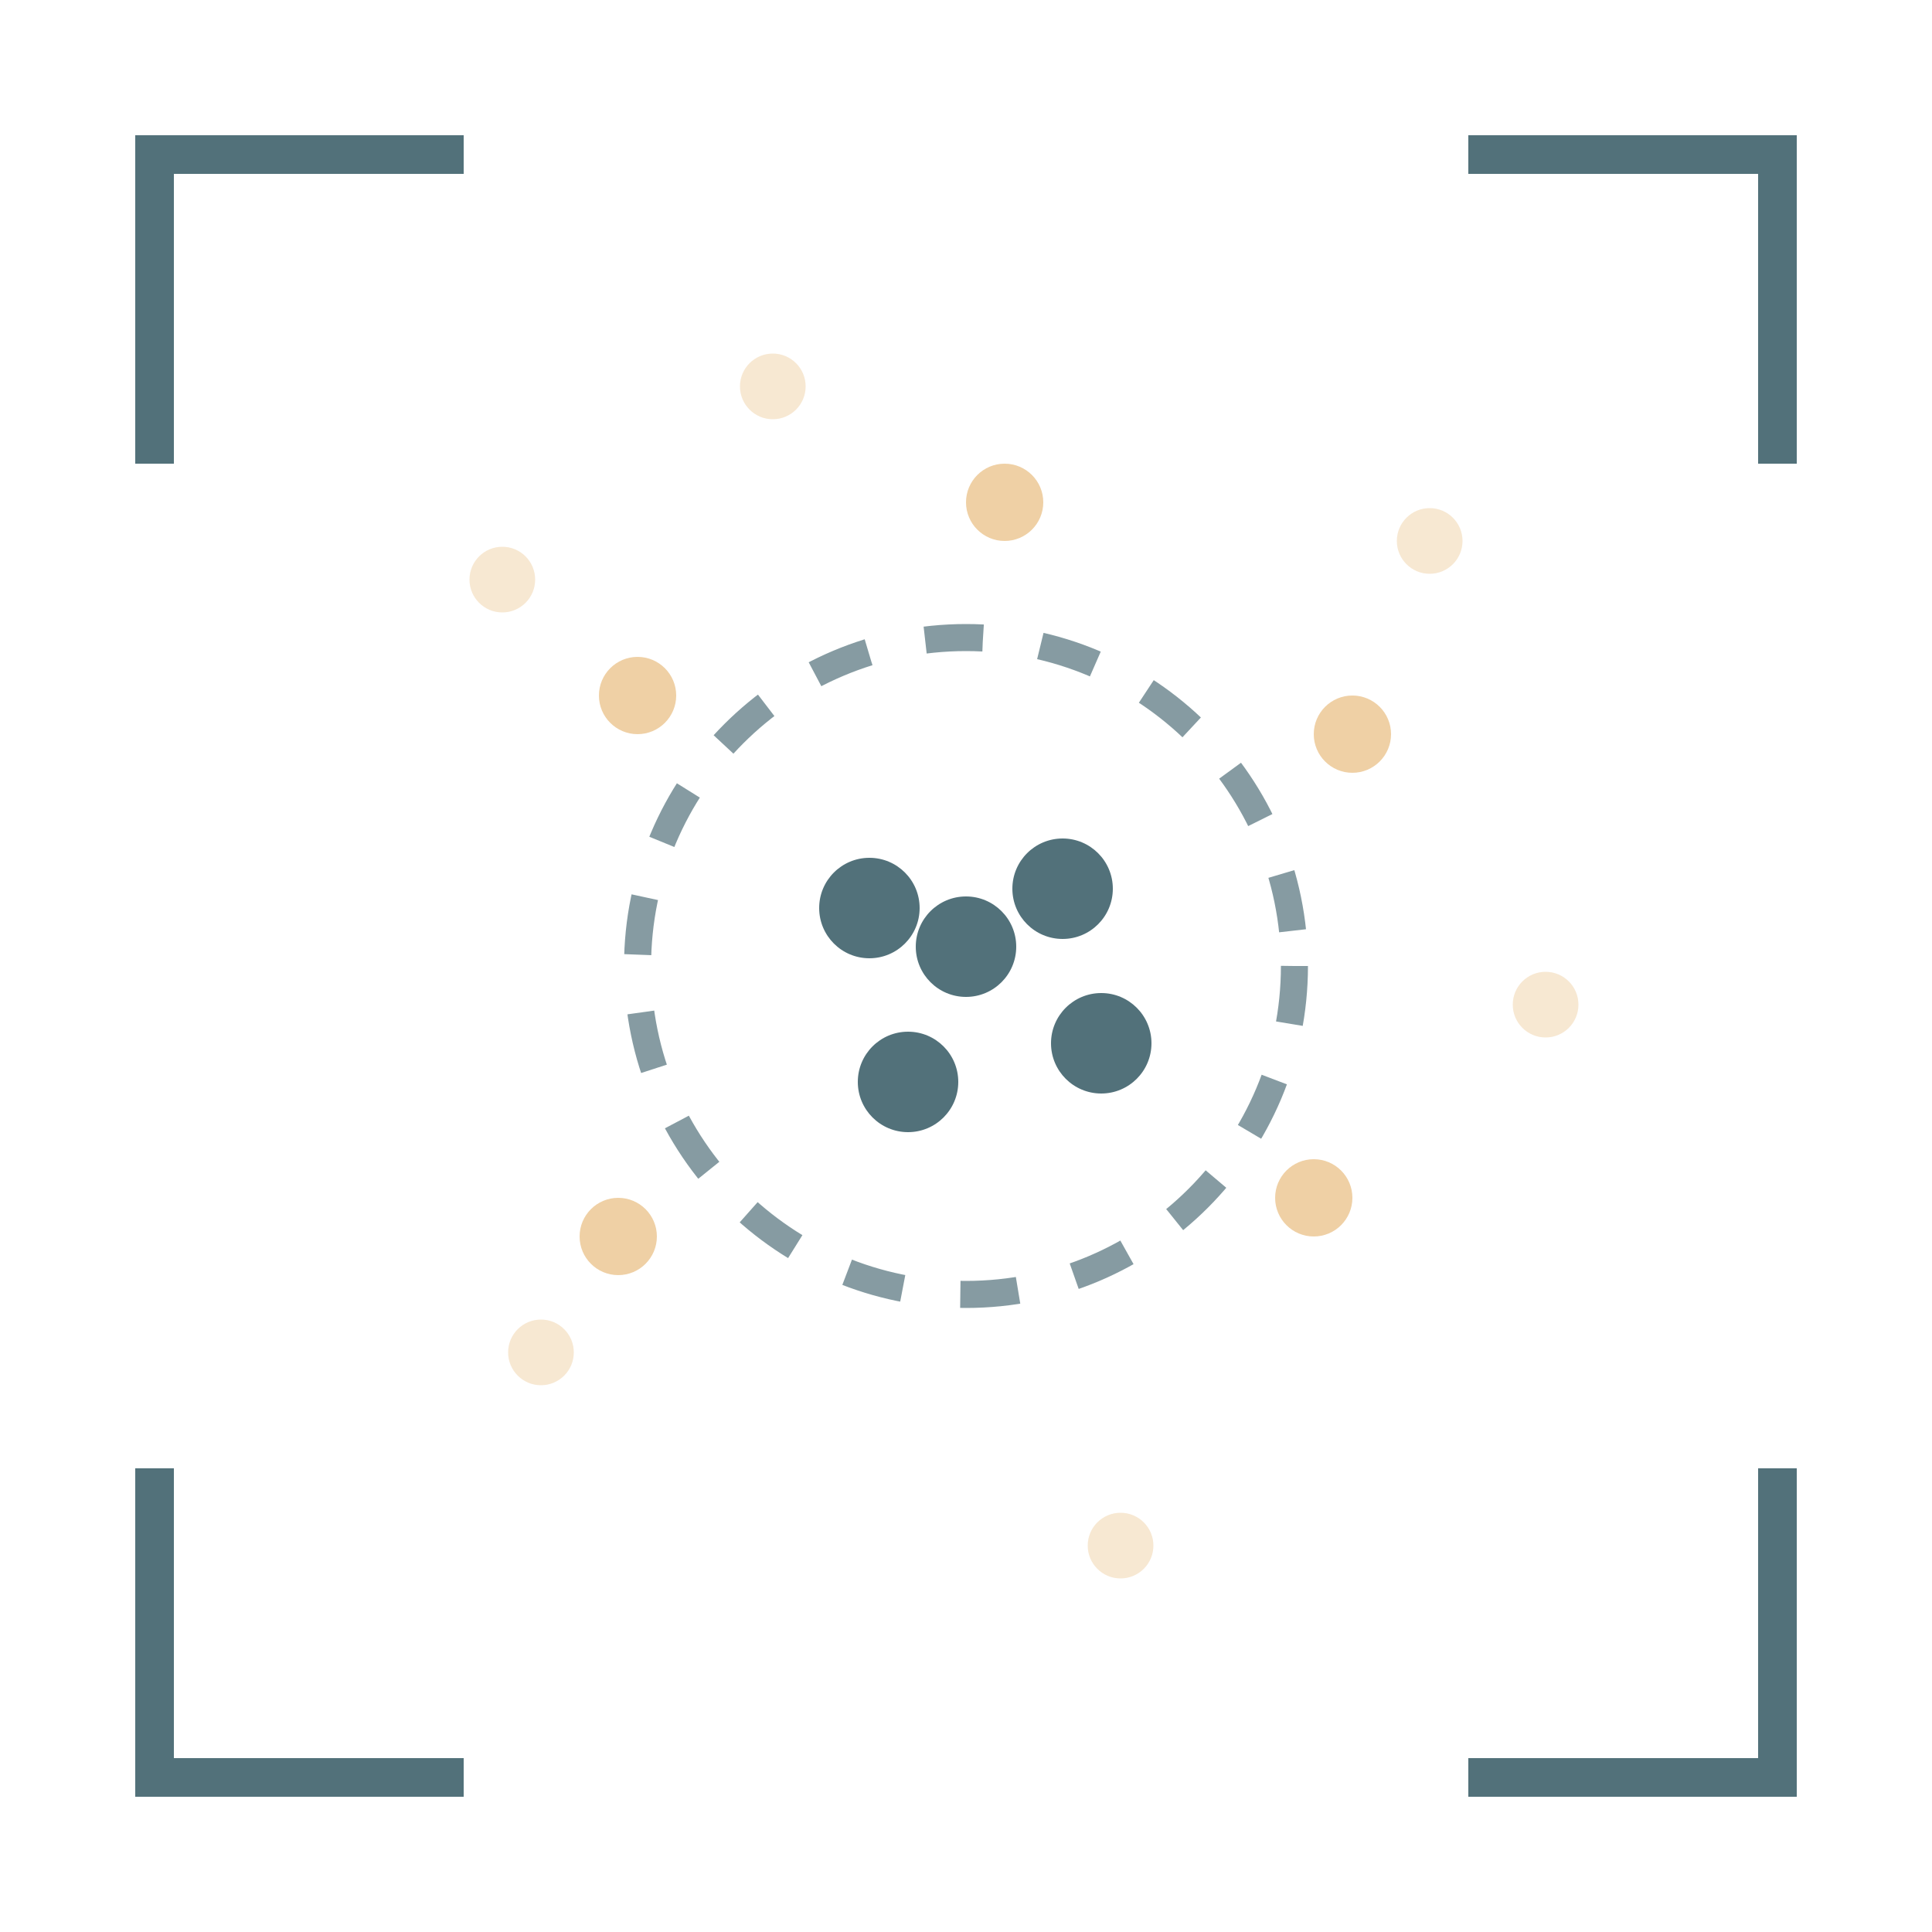
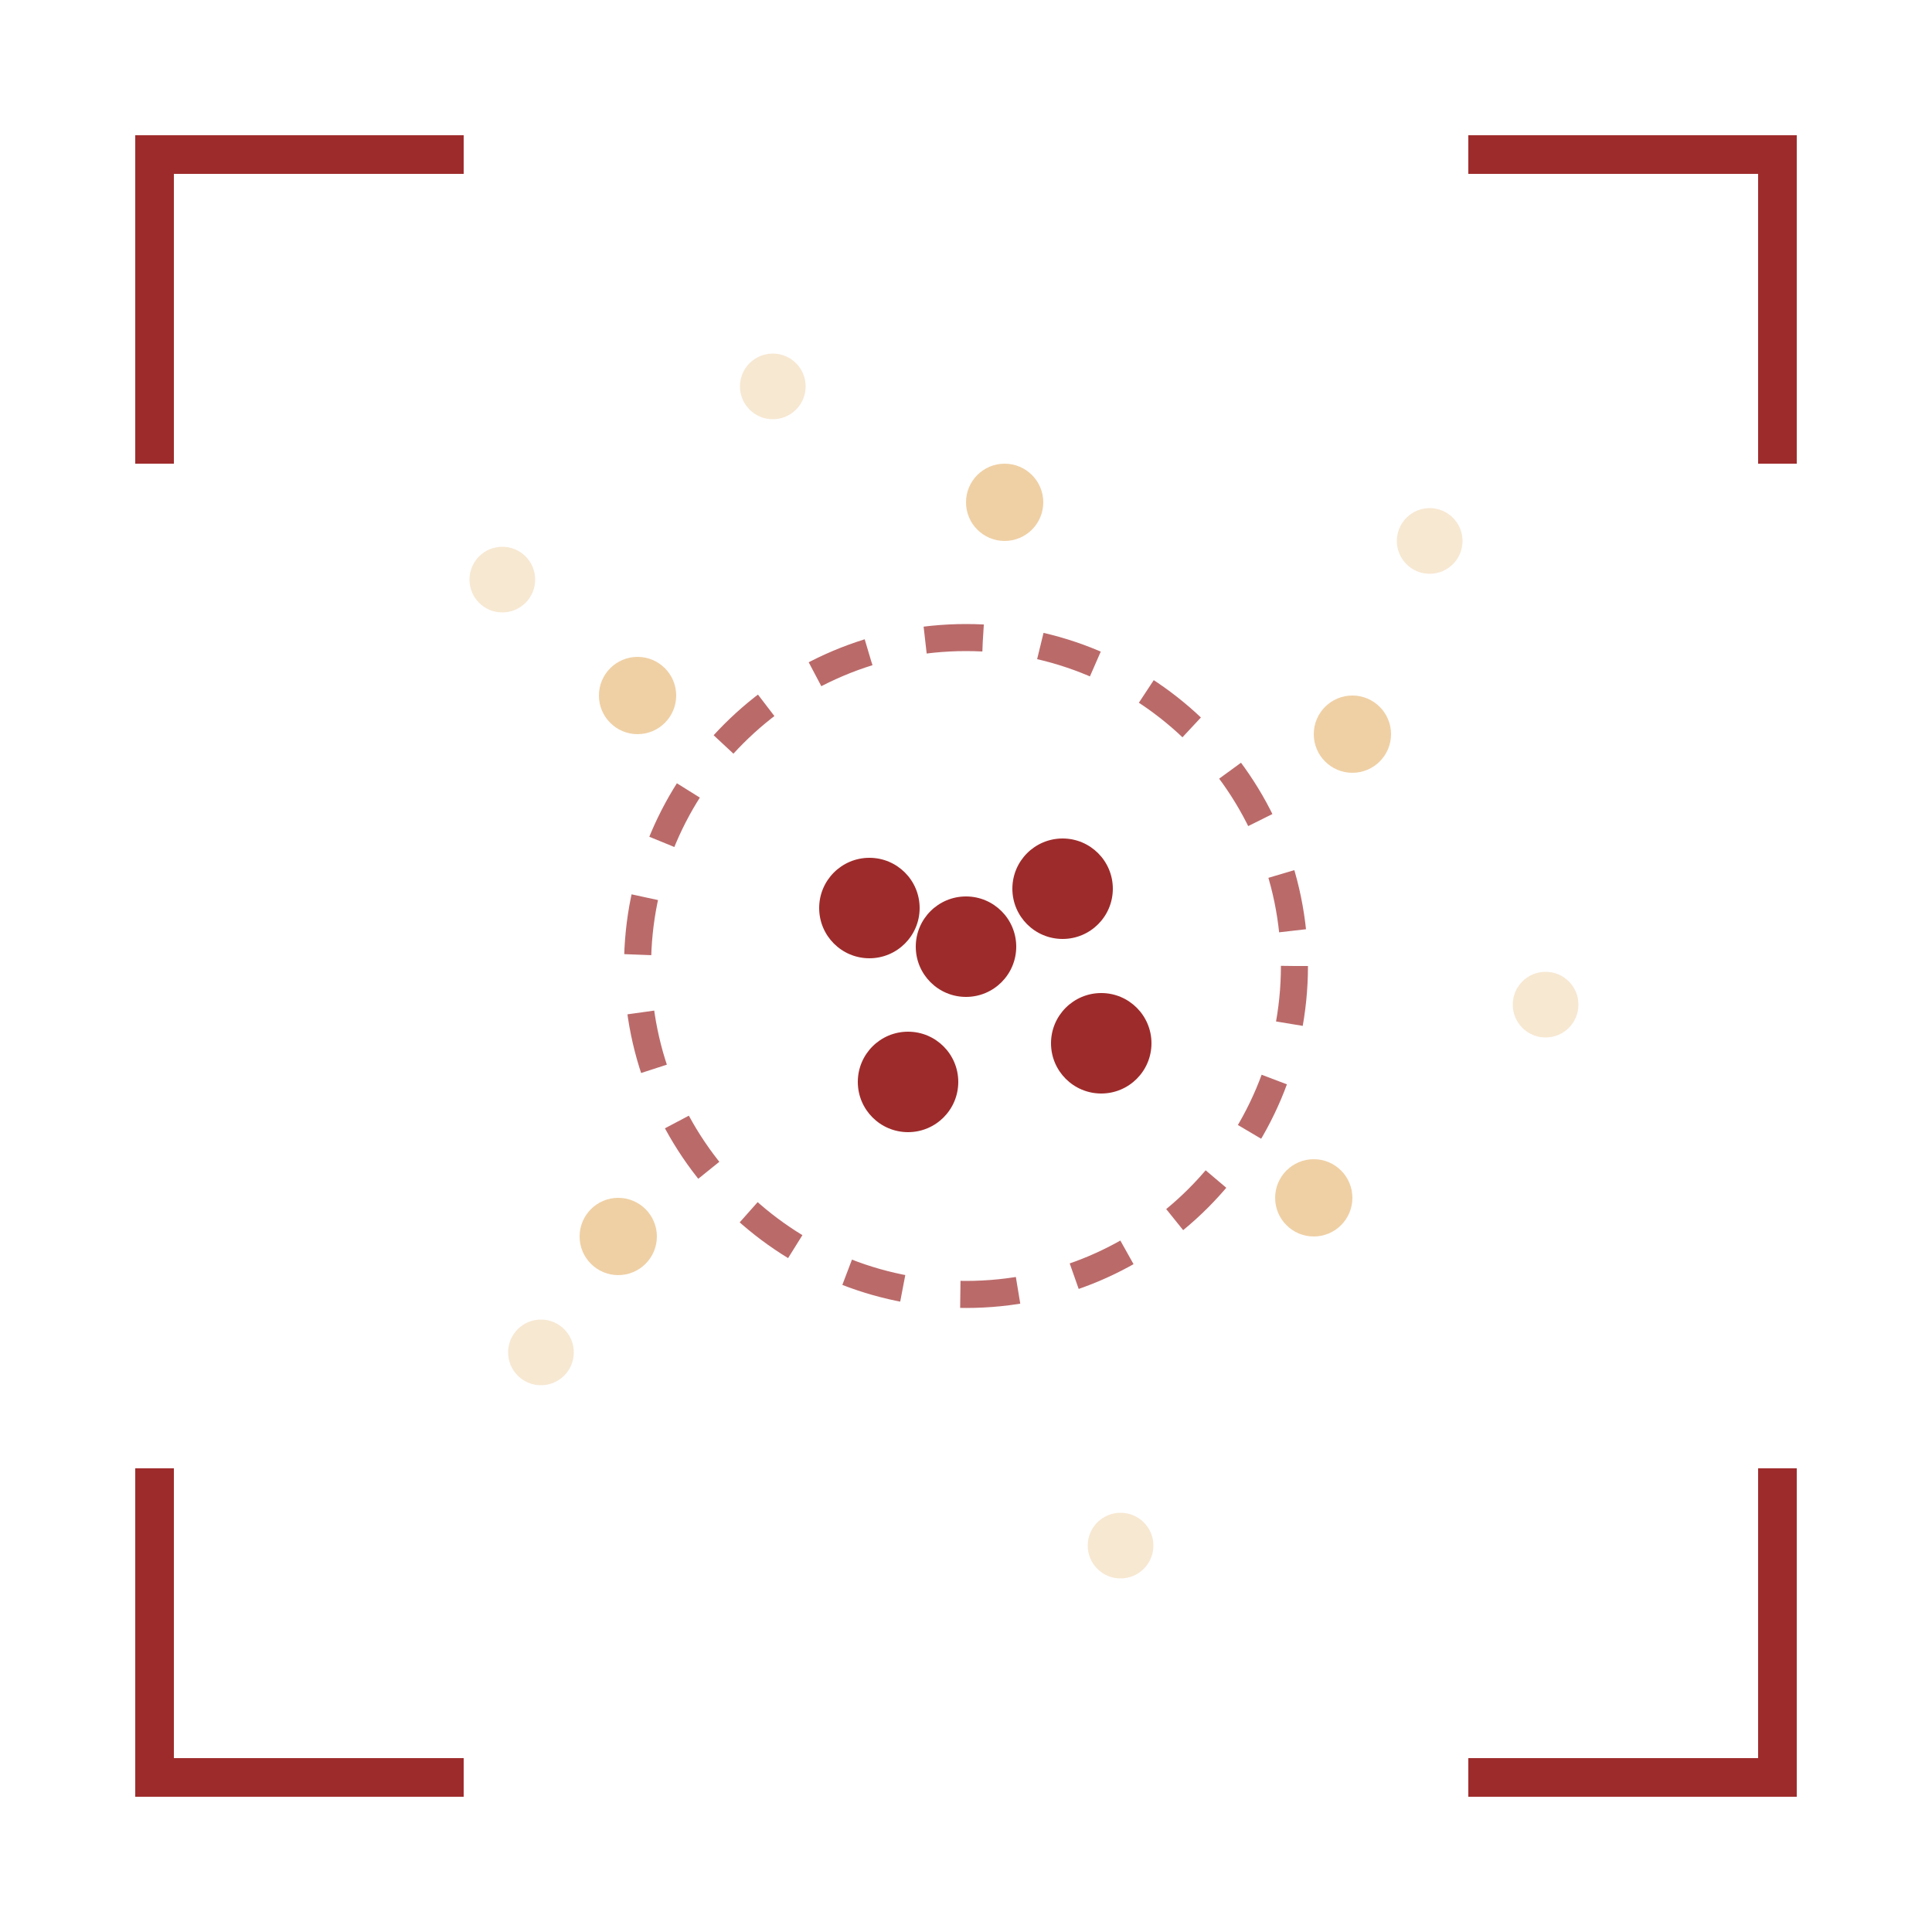
<svg xmlns="http://www.w3.org/2000/svg" viewBox="0 0 100 100" fill="none" role="img" aria-label="Management Science">
-   <g stroke="#52717a" stroke-width="2">
+   <g stroke="#9E2B2B" stroke-width="2">
    <path d="M8 24 L8 8 L24 8" />
    <path d="M76 8 L92 8 L92 24" />
    <path d="M92 76 L92 92 L76 92" />
    <path d="M24 92 L8 92 L8 76" />
  </g>
-   <circle cx="50" cy="50" r="17" stroke="#52717a" stroke-width="1.4" stroke-dasharray="3 3" opacity="0.7" />
+   <circle cx="50" cy="50" r="17" stroke="#9E2B2B" stroke-width="1.4" stroke-dasharray="3 3" opacity="0.7" />
  <g fill="#e4b169" opacity="0.3">
    <circle cx="26" cy="30" r="1.7" />
    <circle cx="74" cy="28" r="1.7" />
    <circle cx="80" cy="52" r="1.7" />
    <circle cx="28" cy="70" r="1.7" />
    <circle cx="58" cy="80" r="1.7" />
    <circle cx="40" cy="20" r="1.7" />
  </g>
  <g fill="#e4b169" opacity="0.6">
    <circle cx="33" cy="36" r="2" />
    <circle cx="70" cy="38" r="2" />
    <circle cx="68" cy="62" r="2" />
    <circle cx="32" cy="64" r="2" />
    <circle cx="52" cy="26" r="2" />
  </g>
-   <g fill="#52717a">
+   <g fill="#9E2B2B">
    <circle cx="50" cy="49" r="2.6" />
    <circle cx="45" cy="47" r="2.6" />
    <circle cx="55" cy="46" r="2.6" />
    <circle cx="57" cy="54" r="2.6" />
    <circle cx="47" cy="56" r="2.6" />
  </g>
</svg>
